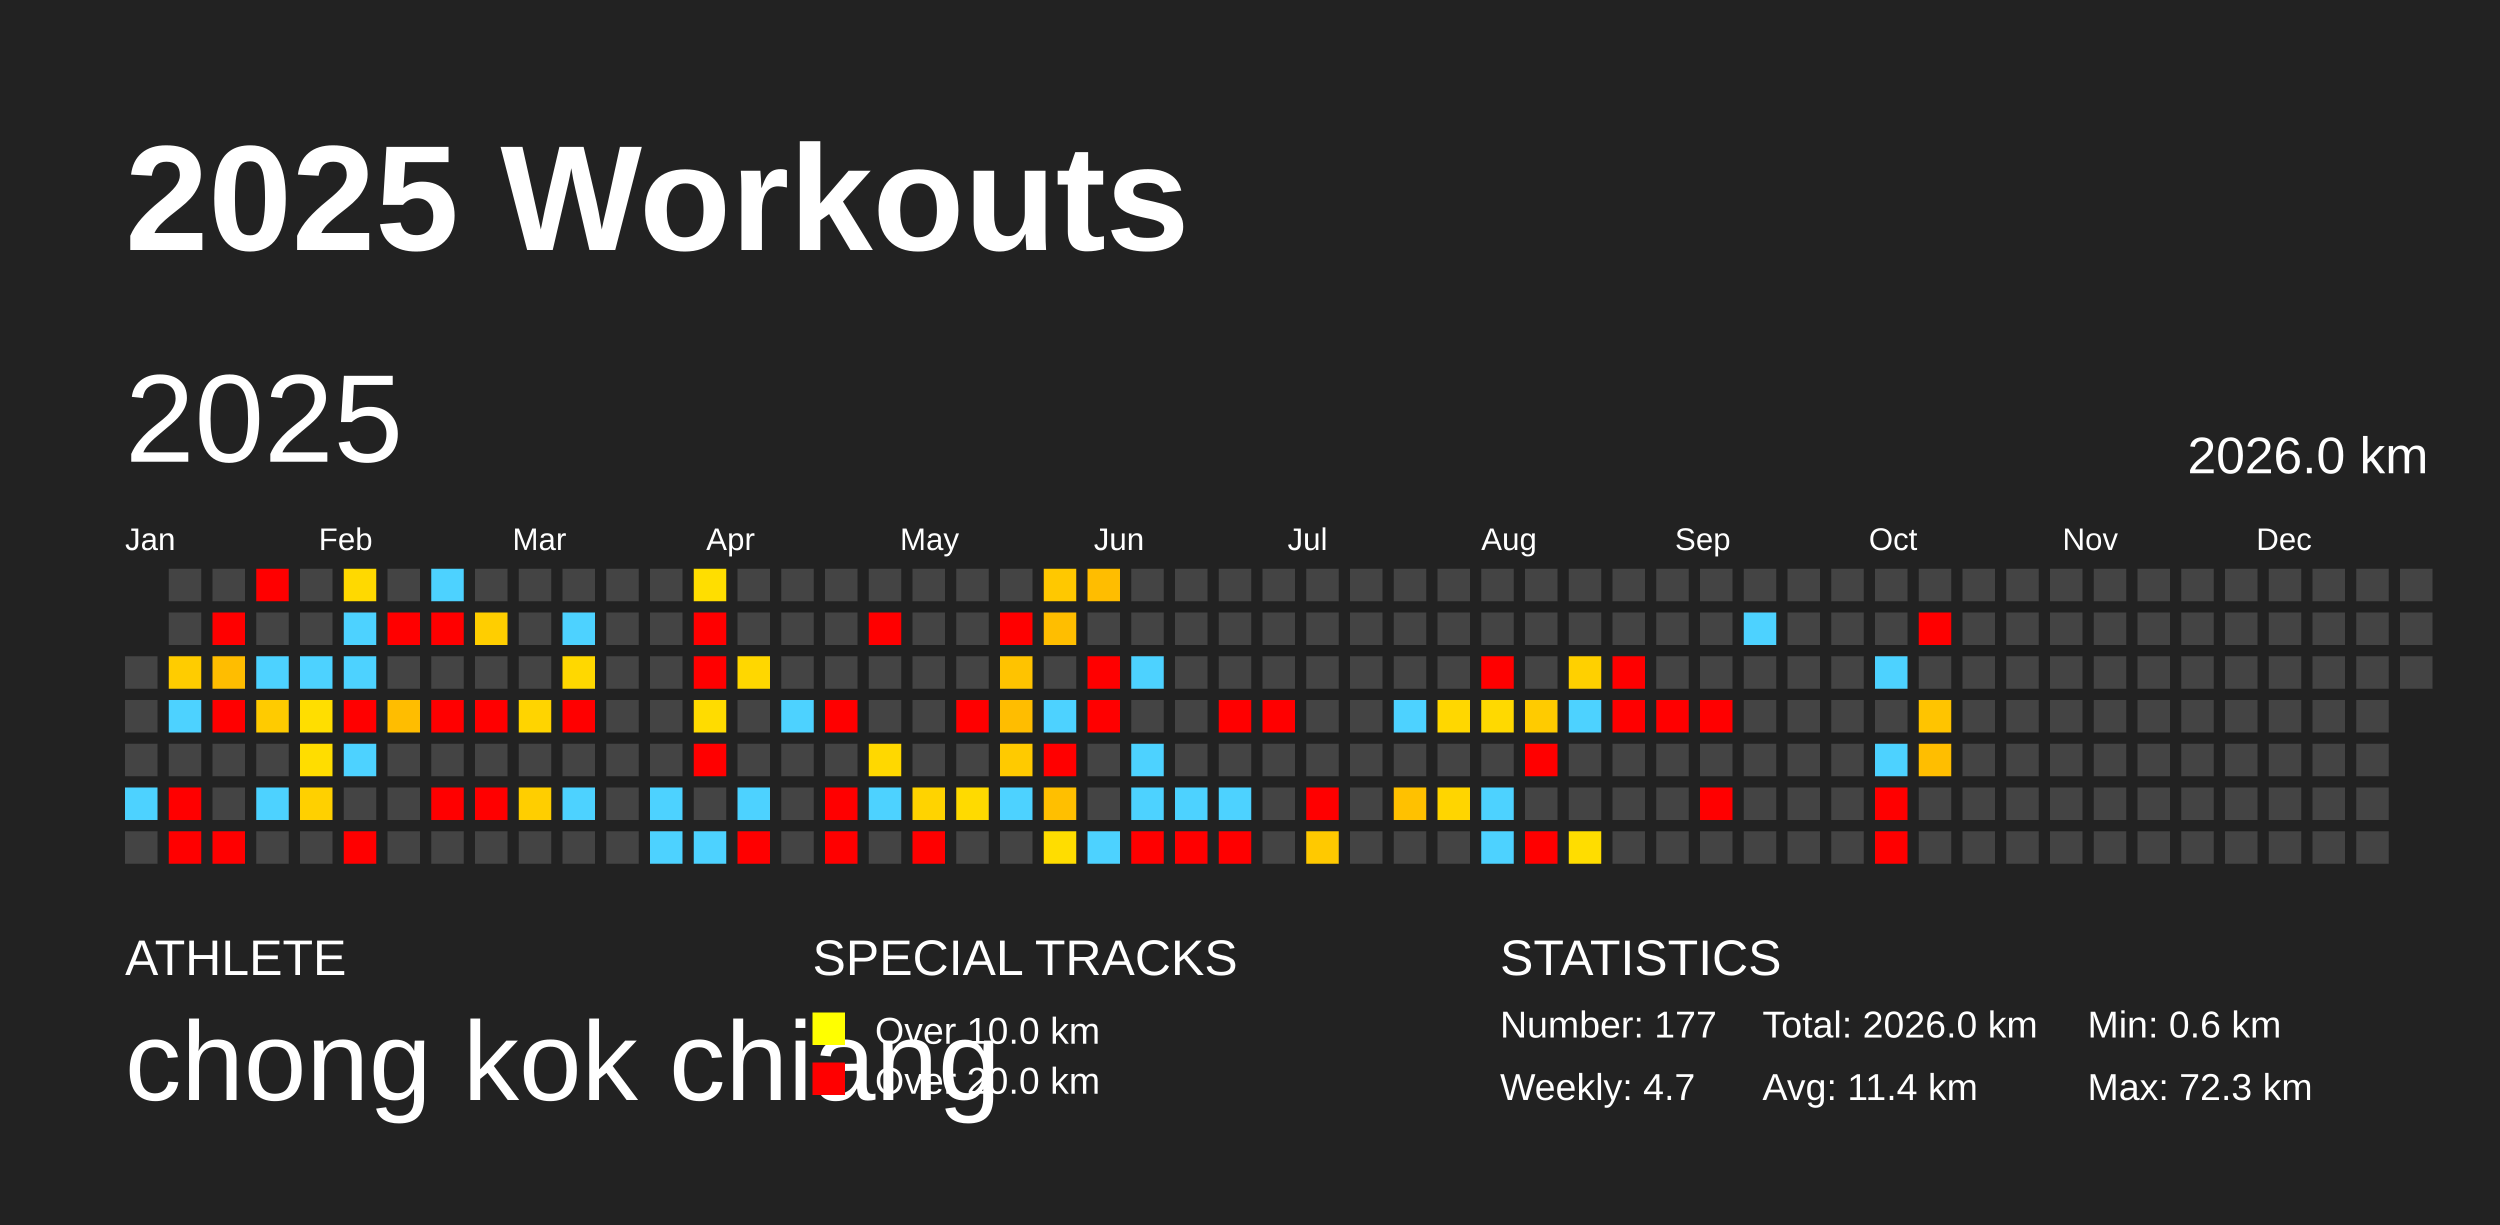
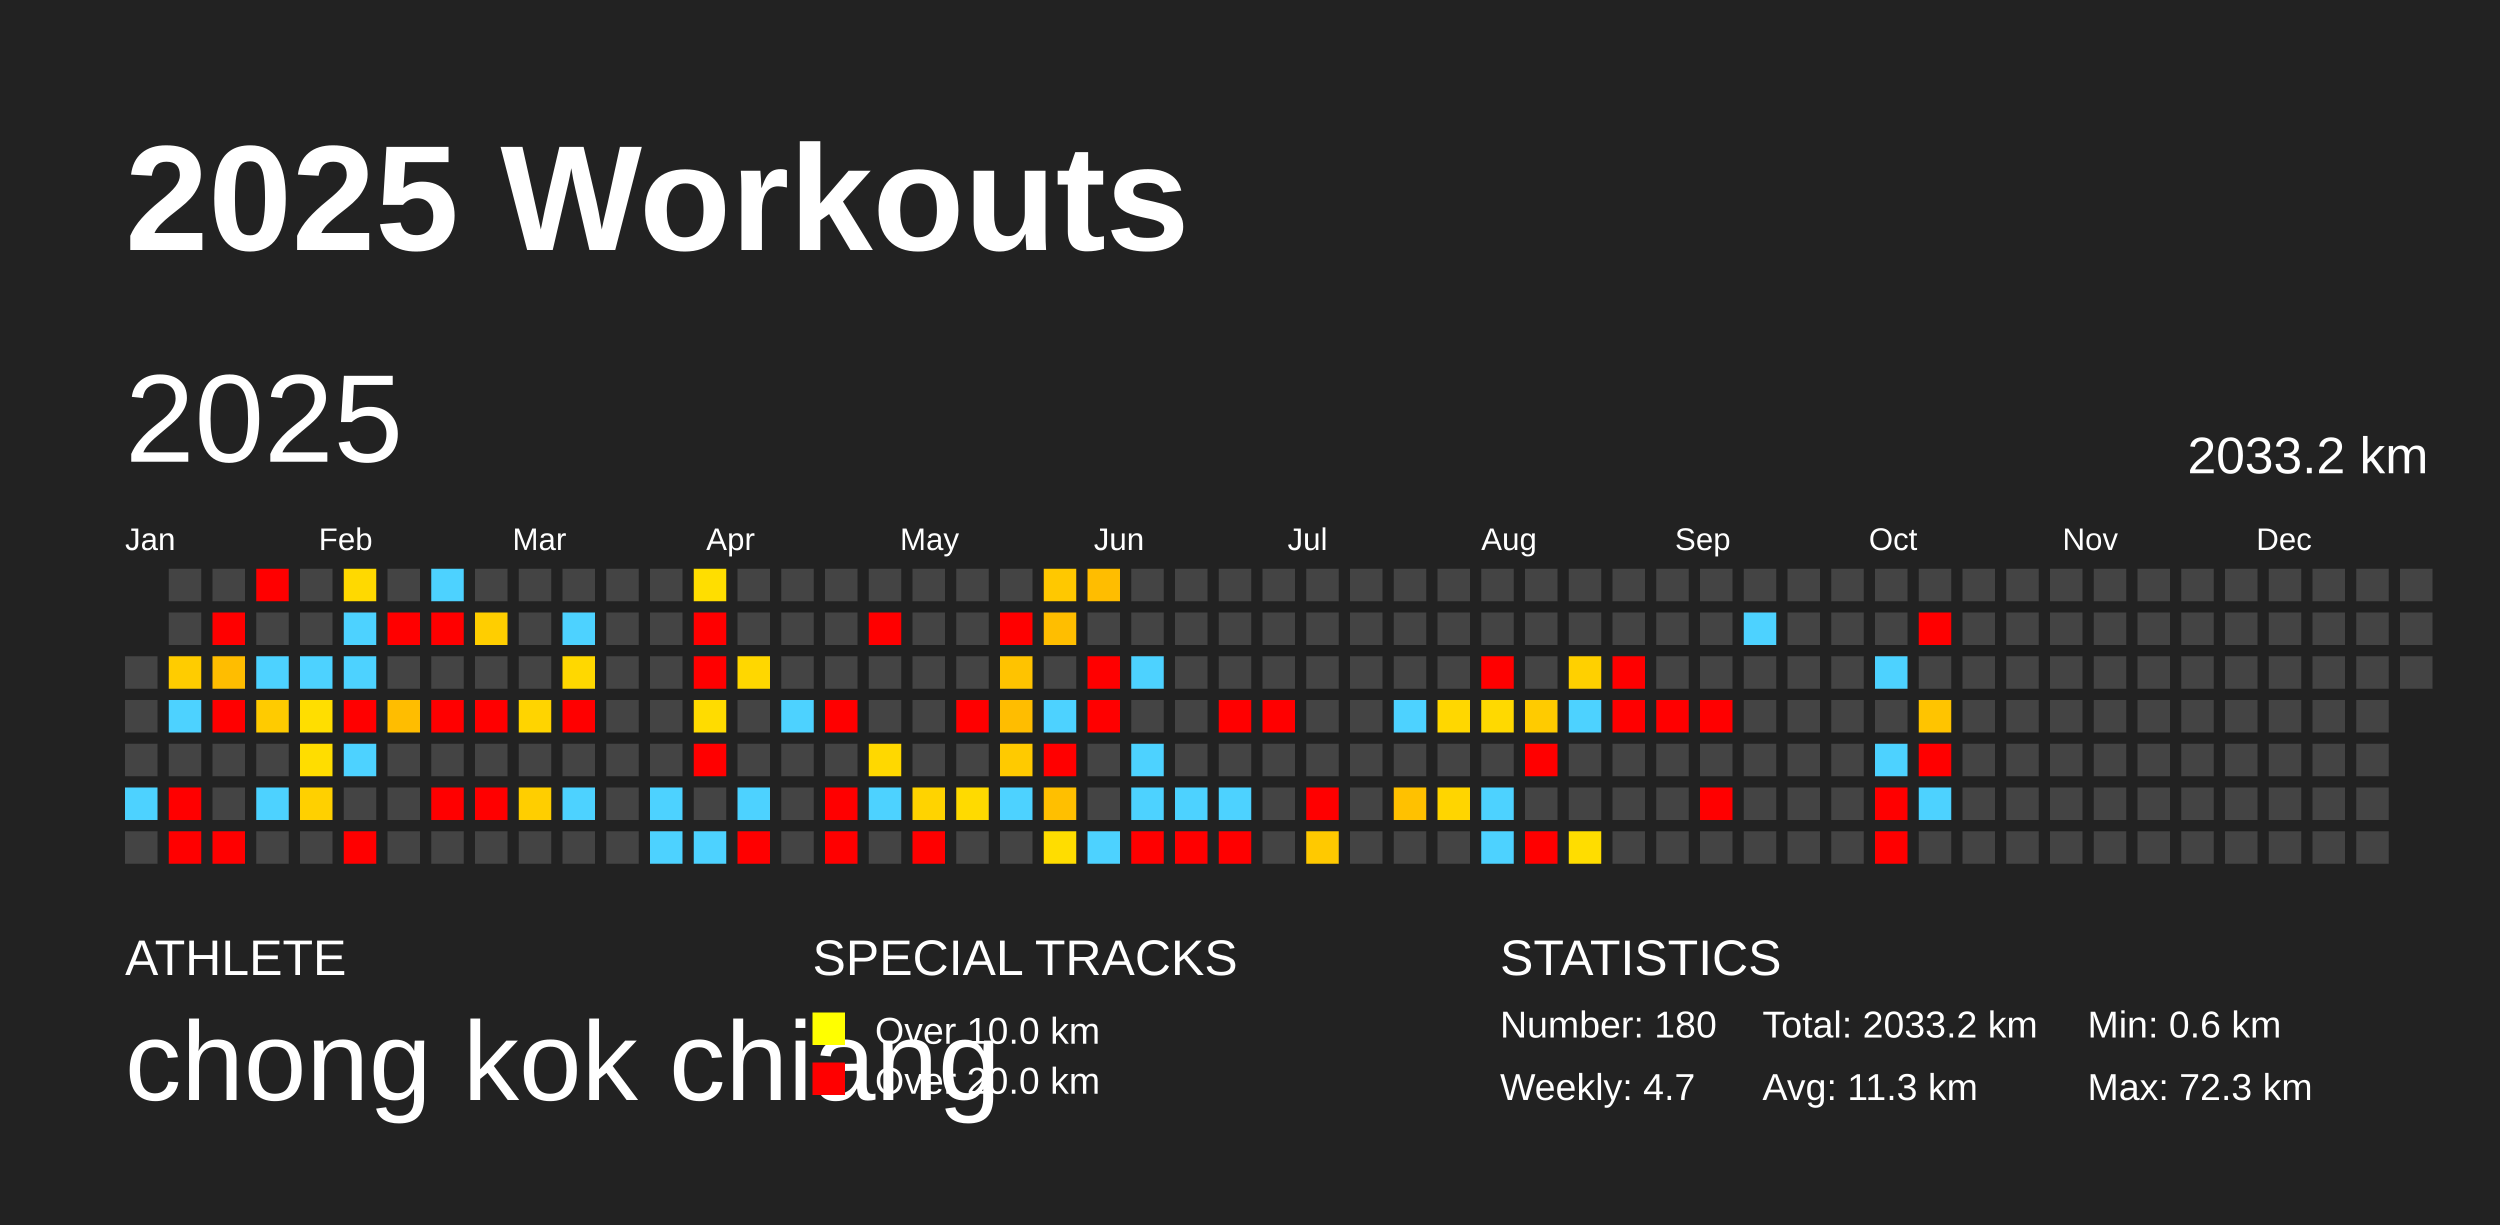
<svg xmlns="http://www.w3.org/2000/svg" baseProfile="full" height="98mm" version="1.1" viewBox="0,0,200,98" width="200mm">
  <defs />
  <rect fill="#222222" height="98" width="200" x="0" y="0" />
  <text fill="#FFFFFF" style="font-size:12px; font-family:Arial; font-weight:bold;" x="10" y="20">2025 Workouts</text>
  <text fill="#FFFFFF" style="font-size:4px; font-family:Arial" x="10" y="78">ATHLETE</text>
  <text fill="#FFFFFF" style="font-size:9px; font-family:Arial" x="10" y="88">chong kok chiang</text>
  <text fill="#FFFFFF" style="font-size:4px; font-family:Arial" x="65" y="78">SPECIAL TRACKS</text>
  <rect fill="yellow" height="2.6" width="2.6" x="65" y="81" />
  <text fill="#FFFFFF" style="font-size:3px; font-family:Arial" x="70" y="83.5">Over 10.0 km</text>
  <rect fill="red" height="2.6" width="2.6" x="65" y="85" />
  <text fill="#FFFFFF" style="font-size:3px; font-family:Arial" x="70" y="87.5">Over 20.0 km</text>
  <text fill="#FFFFFF" style="font-size:4px; font-family:Arial" x="120" y="78">STATISTICS</text>
-   <text fill="#FFFFFF" style="font-size:3px; font-family:Arial" x="120" y="83">Number: 177</text>
+   <text fill="#FFFFFF" style="font-size:3px; font-family:Arial" x="120" y="83">Number: 180</text>
  <text fill="#FFFFFF" style="font-size:3px; font-family:Arial" x="120" y="88">Weekly: 4.7</text>
-   <text fill="#FFFFFF" style="font-size:3px; font-family:Arial" x="141" y="83">Total: 2026.0 km</text>
-   <text fill="#FFFFFF" style="font-size:3px; font-family:Arial" x="141" y="88">Avg: 11.4 km</text>
+   <text fill="#FFFFFF" style="font-size:3px; font-family:Arial" x="141" y="83">Total: 2033.2 km</text>
+   <text fill="#FFFFFF" style="font-size:3px; font-family:Arial" x="141" y="88">Avg: 11.3 km</text>
  <text fill="#FFFFFF" style="font-size:3px; font-family:Arial" x="167" y="83">Min: 0.6 km</text>
  <text fill="#FFFFFF" style="font-size:3px; font-family:Arial" x="167" y="88">Max: 72.3 km</text>
  <text dominant-baseline="hanging" fill="#FFFFFF" style="font-size:10.0px; font-family:Arial;" x="10" y="30">2025</text>
-   <text dominant-baseline="hanging" fill="#FFFFFF" style="font-size:4.125px; font-family:Arial;" x="175" y="35">2026.0 km</text>
+   <text dominant-baseline="hanging" fill="#FFFFFF" style="font-size:4.125px; font-family:Arial;" x="175" y="35">2033.2 km</text>
  <text fill="#FFFFFF" style="font-size:2.5px; font-family:Arial" x="10.0" y="44">Jan</text>
  <text fill="#FFFFFF" style="font-size:2.5px; font-family:Arial" x="25.5" y="44">Feb</text>
  <text fill="#FFFFFF" style="font-size:2.5px; font-family:Arial" x="41.0" y="44">Mar</text>
  <text fill="#FFFFFF" style="font-size:2.5px; font-family:Arial" x="56.5" y="44">Apr</text>
  <text fill="#FFFFFF" style="font-size:2.5px; font-family:Arial" x="72.0" y="44">May</text>
  <text fill="#FFFFFF" style="font-size:2.5px; font-family:Arial" x="87.5" y="44">Jun</text>
  <text fill="#FFFFFF" style="font-size:2.5px; font-family:Arial" x="103.0" y="44">Jul</text>
  <text fill="#FFFFFF" style="font-size:2.5px; font-family:Arial" x="118.5" y="44">Aug</text>
  <text fill="#FFFFFF" style="font-size:2.5px; font-family:Arial" x="134.0" y="44">Sep</text>
  <text fill="#FFFFFF" style="font-size:2.5px; font-family:Arial" x="149.5" y="44">Oct</text>
  <text fill="#FFFFFF" style="font-size:2.5px; font-family:Arial" x="165.0" y="44">Nov</text>
  <text fill="#FFFFFF" style="font-size:2.5px; font-family:Arial" x="180.5" y="44">Dec</text>
  <rect fill="#444444" height="2.6" width="2.6" x="10.0" y="52.5" />
  <rect fill="#444444" height="2.6" width="2.6" x="10.0" y="56.0" />
  <rect fill="#444444" height="2.6" width="2.6" x="10.0" y="59.5" />
  <rect fill="#4dd2ff" height="2.6" width="2.6" x="10.0" y="63.0" />
  <rect fill="#444444" height="2.6" width="2.6" x="10.0" y="66.5" />
  <rect fill="#444444" height="2.6" width="2.6" x="13.5" y="45.5" />
  <rect fill="#444444" height="2.6" width="2.6" x="13.5" y="49.0" />
  <rect fill="#ffcc00" height="2.6" width="2.6" x="13.5" y="52.5" />
  <rect fill="#4dd2ff" height="2.6" width="2.6" x="13.5" y="56.0" />
  <rect fill="#444444" height="2.6" width="2.6" x="13.5" y="59.5" />
  <rect fill="red" height="2.6" width="2.6" x="13.5" y="63.0" />
  <rect fill="red" height="2.6" width="2.6" x="13.5" y="66.5" />
  <rect fill="#444444" height="2.6" width="2.6" x="17.0" y="45.5" />
  <rect fill="red" height="2.6" width="2.6" x="17.0" y="49.0" />
  <rect fill="#ffbd00" height="2.6" width="2.6" x="17.0" y="52.5" />
  <rect fill="red" height="2.6" width="2.6" x="17.0" y="56.0" />
  <rect fill="#444444" height="2.6" width="2.6" x="17.0" y="59.5" />
  <rect fill="#444444" height="2.6" width="2.6" x="17.0" y="63.0" />
  <rect fill="red" height="2.6" width="2.6" x="17.0" y="66.5" />
  <rect fill="red" height="2.6" width="2.6" x="20.5" y="45.5" />
  <rect fill="#444444" height="2.6" width="2.6" x="20.5" y="49.0" />
  <rect fill="#4dd2ff" height="2.6" width="2.6" x="20.5" y="52.5" />
  <rect fill="#ffcb00" height="2.6" width="2.6" x="20.5" y="56.0" />
  <rect fill="#444444" height="2.6" width="2.6" x="20.5" y="59.5" />
  <rect fill="#4dd2ff" height="2.6" width="2.6" x="20.5" y="63.0" />
  <rect fill="#444444" height="2.6" width="2.6" x="20.5" y="66.5" />
  <rect fill="#444444" height="2.6" width="2.6" x="24.0" y="45.5" />
  <rect fill="#444444" height="2.6" width="2.6" x="24.0" y="49.0" />
  <rect fill="#4dd2ff" height="2.6" width="2.6" x="24.0" y="52.5" />
  <rect fill="#ffde00" height="2.6" width="2.6" x="24.0" y="56.0" />
  <rect fill="#ffdd00" height="2.6" width="2.6" x="24.0" y="59.5" />
  <rect fill="#ffd000" height="2.6" width="2.6" x="24.0" y="63.0" />
  <rect fill="#444444" height="2.6" width="2.6" x="24.0" y="66.5" />
  <rect fill="#ffd900" height="2.6" width="2.6" x="27.5" y="45.5" />
  <rect fill="#4dd2ff" height="2.6" width="2.6" x="27.5" y="49.0" />
  <rect fill="#4dd2ff" height="2.6" width="2.6" x="27.5" y="52.5" />
  <rect fill="red" height="2.6" width="2.6" x="27.5" y="56.0" />
  <rect fill="#4dd2ff" height="2.6" width="2.6" x="27.5" y="59.5" />
  <rect fill="#444444" height="2.6" width="2.6" x="27.5" y="63.0" />
  <rect fill="red" height="2.6" width="2.6" x="27.5" y="66.5" />
  <rect fill="#444444" height="2.6" width="2.6" x="31.0" y="45.5" />
  <rect fill="red" height="2.6" width="2.6" x="31.0" y="49.0" />
  <rect fill="#444444" height="2.6" width="2.6" x="31.0" y="52.5" />
  <rect fill="#ffbd00" height="2.6" width="2.6" x="31.0" y="56.0" />
  <rect fill="#444444" height="2.6" width="2.6" x="31.0" y="59.5" />
  <rect fill="#444444" height="2.6" width="2.6" x="31.0" y="63.0" />
  <rect fill="#444444" height="2.6" width="2.6" x="31.0" y="66.5" />
  <rect fill="#4dd2ff" height="2.6" width="2.6" x="34.5" y="45.5" />
  <rect fill="red" height="2.6" width="2.6" x="34.5" y="49.0" />
  <rect fill="#444444" height="2.6" width="2.6" x="34.5" y="52.5" />
  <rect fill="red" height="2.6" width="2.6" x="34.5" y="56.0" />
  <rect fill="#444444" height="2.6" width="2.6" x="34.5" y="59.5" />
  <rect fill="red" height="2.6" width="2.6" x="34.5" y="63.0" />
  <rect fill="#444444" height="2.6" width="2.6" x="34.5" y="66.5" />
  <rect fill="#444444" height="2.6" width="2.6" x="38.0" y="45.5" />
  <rect fill="#ffce00" height="2.6" width="2.6" x="38.0" y="49.0" />
  <rect fill="#444444" height="2.6" width="2.6" x="38.0" y="52.5" />
  <rect fill="red" height="2.6" width="2.6" x="38.0" y="56.0" />
  <rect fill="#444444" height="2.6" width="2.6" x="38.0" y="59.5" />
  <rect fill="red" height="2.6" width="2.6" x="38.0" y="63.0" />
  <rect fill="#444444" height="2.6" width="2.6" x="38.0" y="66.5" />
  <rect fill="#444444" height="2.6" width="2.6" x="41.5" y="45.5" />
  <rect fill="#444444" height="2.6" width="2.6" x="41.5" y="49.0" />
  <rect fill="#444444" height="2.6" width="2.6" x="41.5" y="52.5" />
  <rect fill="#ffd400" height="2.6" width="2.6" x="41.5" y="56.0" />
  <rect fill="#444444" height="2.6" width="2.6" x="41.5" y="59.5" />
  <rect fill="#ffce00" height="2.6" width="2.6" x="41.5" y="63.0" />
  <rect fill="#444444" height="2.6" width="2.6" x="41.5" y="66.5" />
  <rect fill="#444444" height="2.6" width="2.6" x="45.0" y="45.5" />
  <rect fill="#4dd2ff" height="2.6" width="2.6" x="45.0" y="49.0" />
  <rect fill="#ffd800" height="2.6" width="2.6" x="45.0" y="52.5" />
  <rect fill="red" height="2.6" width="2.6" x="45.0" y="56.0" />
  <rect fill="#444444" height="2.6" width="2.6" x="45.0" y="59.5" />
  <rect fill="#4dd2ff" height="2.6" width="2.6" x="45.0" y="63.0" />
  <rect fill="#444444" height="2.6" width="2.6" x="45.0" y="66.5" />
  <rect fill="#444444" height="2.6" width="2.6" x="48.5" y="45.5" />
  <rect fill="#444444" height="2.6" width="2.6" x="48.5" y="49.0" />
  <rect fill="#444444" height="2.6" width="2.6" x="48.5" y="52.5" />
  <rect fill="#444444" height="2.6" width="2.6" x="48.5" y="56.0" />
  <rect fill="#444444" height="2.6" width="2.6" x="48.5" y="59.5" />
  <rect fill="#444444" height="2.6" width="2.6" x="48.5" y="63.0" />
  <rect fill="#444444" height="2.6" width="2.6" x="48.5" y="66.5" />
  <rect fill="#444444" height="2.6" width="2.6" x="52.0" y="45.5" />
  <rect fill="#444444" height="2.6" width="2.6" x="52.0" y="49.0" />
  <rect fill="#444444" height="2.6" width="2.6" x="52.0" y="52.5" />
  <rect fill="#444444" height="2.6" width="2.6" x="52.0" y="56.0" />
  <rect fill="#444444" height="2.6" width="2.6" x="52.0" y="59.5" />
  <rect fill="#4dd2ff" height="2.6" width="2.6" x="52.0" y="63.0" />
  <rect fill="#4dd2ff" height="2.6" width="2.6" x="52.0" y="66.5" />
  <rect fill="#ffde00" height="2.6" width="2.6" x="55.5" y="45.5" />
  <rect fill="red" height="2.6" width="2.6" x="55.5" y="49.0" />
  <rect fill="red" height="2.6" width="2.6" x="55.5" y="52.5" />
  <rect fill="#ffdc00" height="2.6" width="2.6" x="55.5" y="56.0" />
  <rect fill="red" height="2.6" width="2.6" x="55.5" y="59.5" />
  <rect fill="#444444" height="2.6" width="2.6" x="55.5" y="63.0" />
  <rect fill="#4dd2ff" height="2.6" width="2.6" x="55.5" y="66.5" />
  <rect fill="#444444" height="2.6" width="2.6" x="59.0" y="45.5" />
  <rect fill="#444444" height="2.6" width="2.6" x="59.0" y="49.0" />
  <rect fill="#ffd700" height="2.6" width="2.6" x="59.0" y="52.5" />
  <rect fill="#444444" height="2.6" width="2.6" x="59.0" y="56.0" />
  <rect fill="#444444" height="2.6" width="2.6" x="59.0" y="59.5" />
  <rect fill="#4dd2ff" height="2.6" width="2.6" x="59.0" y="63.0" />
  <rect fill="red" height="2.6" width="2.6" x="59.0" y="66.5" />
  <rect fill="#444444" height="2.6" width="2.6" x="62.5" y="45.5" />
  <rect fill="#444444" height="2.6" width="2.6" x="62.5" y="49.0" />
  <rect fill="#444444" height="2.6" width="2.6" x="62.5" y="52.5" />
  <rect fill="#4dd2ff" height="2.6" width="2.6" x="62.5" y="56.0" />
  <rect fill="#444444" height="2.6" width="2.6" x="62.5" y="59.5" />
  <rect fill="#444444" height="2.6" width="2.6" x="62.5" y="63.0" />
  <rect fill="#444444" height="2.6" width="2.6" x="62.5" y="66.5" />
  <rect fill="#444444" height="2.6" width="2.6" x="66.0" y="45.5" />
  <rect fill="#444444" height="2.6" width="2.6" x="66.0" y="49.0" />
  <rect fill="#444444" height="2.6" width="2.6" x="66.0" y="52.5" />
  <rect fill="red" height="2.6" width="2.6" x="66.0" y="56.0" />
  <rect fill="#444444" height="2.6" width="2.6" x="66.0" y="59.5" />
  <rect fill="red" height="2.6" width="2.6" x="66.0" y="63.0" />
  <rect fill="red" height="2.6" width="2.6" x="66.0" y="66.5" />
  <rect fill="#444444" height="2.6" width="2.6" x="69.5" y="45.5" />
  <rect fill="red" height="2.6" width="2.6" x="69.5" y="49.0" />
  <rect fill="#444444" height="2.6" width="2.6" x="69.5" y="52.5" />
  <rect fill="#444444" height="2.6" width="2.6" x="69.5" y="56.0" />
  <rect fill="#ffd800" height="2.6" width="2.6" x="69.5" y="59.5" />
  <rect fill="#4dd2ff" height="2.6" width="2.6" x="69.5" y="63.0" />
  <rect fill="#444444" height="2.6" width="2.6" x="69.5" y="66.5" />
  <rect fill="#444444" height="2.6" width="2.6" x="73.0" y="45.5" />
  <rect fill="#444444" height="2.6" width="2.6" x="73.0" y="49.0" />
  <rect fill="#444444" height="2.6" width="2.6" x="73.0" y="52.5" />
  <rect fill="#444444" height="2.6" width="2.6" x="73.0" y="56.0" />
  <rect fill="#444444" height="2.6" width="2.6" x="73.0" y="59.5" />
  <rect fill="#ffd300" height="2.6" width="2.6" x="73.0" y="63.0" />
  <rect fill="red" height="2.6" width="2.6" x="73.0" y="66.5" />
  <rect fill="#444444" height="2.6" width="2.6" x="76.5" y="45.5" />
  <rect fill="#444444" height="2.6" width="2.6" x="76.5" y="49.0" />
  <rect fill="#444444" height="2.6" width="2.6" x="76.5" y="52.5" />
  <rect fill="red" height="2.6" width="2.6" x="76.5" y="56.0" />
  <rect fill="#444444" height="2.6" width="2.6" x="76.5" y="59.5" />
  <rect fill="#ffda00" height="2.6" width="2.6" x="76.5" y="63.0" />
  <rect fill="#444444" height="2.6" width="2.6" x="76.5" y="66.5" />
  <rect fill="#444444" height="2.6" width="2.6" x="80.0" y="45.5" />
  <rect fill="red" height="2.6" width="2.6" x="80.0" y="49.0" />
  <rect fill="#ffc300" height="2.6" width="2.6" x="80.0" y="52.5" />
  <rect fill="#ffbd00" height="2.6" width="2.6" x="80.0" y="56.0" />
  <rect fill="#ffca00" height="2.6" width="2.6" x="80.0" y="59.5" />
  <rect fill="#4dd2ff" height="2.6" width="2.6" x="80.0" y="63.0" />
  <rect fill="#444444" height="2.6" width="2.6" x="80.0" y="66.5" />
  <rect fill="#ffc800" height="2.6" width="2.6" x="83.5" y="45.5" />
  <rect fill="#ffbe00" height="2.6" width="2.6" x="83.5" y="49.0" />
  <rect fill="#444444" height="2.6" width="2.6" x="83.5" y="52.5" />
  <rect fill="#4dd2ff" height="2.6" width="2.6" x="83.5" y="56.0" />
  <rect fill="red" height="2.6" width="2.6" x="83.5" y="59.5" />
  <rect fill="#ffbf00" height="2.6" width="2.6" x="83.5" y="63.0" />
  <rect fill="#ffdd00" height="2.6" width="2.6" x="83.5" y="66.5" />
  <rect fill="#ffbd00" height="2.6" width="2.6" x="87.0" y="45.5" />
  <rect fill="#444444" height="2.6" width="2.6" x="87.0" y="49.0" />
  <rect fill="red" height="2.6" width="2.6" x="87.0" y="52.5" />
  <rect fill="red" height="2.6" width="2.6" x="87.0" y="56.0" />
  <rect fill="#444444" height="2.6" width="2.6" x="87.0" y="59.5" />
  <rect fill="#444444" height="2.6" width="2.6" x="87.0" y="63.0" />
  <rect fill="#4dd2ff" height="2.6" width="2.6" x="87.0" y="66.5" />
  <rect fill="#444444" height="2.6" width="2.6" x="90.5" y="45.5" />
  <rect fill="#444444" height="2.6" width="2.6" x="90.5" y="49.0" />
  <rect fill="#4dd2ff" height="2.6" width="2.6" x="90.5" y="52.5" />
  <rect fill="#444444" height="2.6" width="2.6" x="90.5" y="56.0" />
  <rect fill="#4dd2ff" height="2.6" width="2.6" x="90.5" y="59.5" />
  <rect fill="#4dd2ff" height="2.6" width="2.6" x="90.5" y="63.0" />
  <rect fill="red" height="2.6" width="2.6" x="90.5" y="66.5" />
  <rect fill="#444444" height="2.6" width="2.6" x="94.0" y="45.5" />
  <rect fill="#444444" height="2.6" width="2.6" x="94.0" y="49.0" />
  <rect fill="#444444" height="2.6" width="2.6" x="94.0" y="52.5" />
  <rect fill="#444444" height="2.6" width="2.6" x="94.0" y="56.0" />
  <rect fill="#444444" height="2.6" width="2.6" x="94.0" y="59.5" />
  <rect fill="#4dd2ff" height="2.6" width="2.6" x="94.0" y="63.0" />
  <rect fill="red" height="2.6" width="2.6" x="94.0" y="66.5" />
  <rect fill="#444444" height="2.6" width="2.6" x="97.5" y="45.5" />
  <rect fill="#444444" height="2.6" width="2.6" x="97.5" y="49.0" />
  <rect fill="#444444" height="2.6" width="2.6" x="97.5" y="52.5" />
  <rect fill="red" height="2.6" width="2.6" x="97.5" y="56.0" />
  <rect fill="#444444" height="2.6" width="2.6" x="97.5" y="59.5" />
  <rect fill="#4dd2ff" height="2.6" width="2.6" x="97.5" y="63.0" />
  <rect fill="red" height="2.6" width="2.6" x="97.5" y="66.5" />
  <rect fill="#444444" height="2.6" width="2.6" x="101.0" y="45.5" />
  <rect fill="#444444" height="2.6" width="2.6" x="101.0" y="49.0" />
  <rect fill="#444444" height="2.6" width="2.6" x="101.0" y="52.5" />
  <rect fill="red" height="2.6" width="2.6" x="101.0" y="56.0" />
  <rect fill="#444444" height="2.6" width="2.6" x="101.0" y="59.5" />
  <rect fill="#444444" height="2.6" width="2.6" x="101.0" y="63.0" />
  <rect fill="#444444" height="2.6" width="2.6" x="101.0" y="66.5" />
  <rect fill="#444444" height="2.6" width="2.6" x="104.5" y="45.5" />
  <rect fill="#444444" height="2.6" width="2.6" x="104.5" y="49.0" />
  <rect fill="#444444" height="2.6" width="2.6" x="104.5" y="52.5" />
  <rect fill="#444444" height="2.6" width="2.6" x="104.5" y="56.0" />
  <rect fill="#444444" height="2.6" width="2.6" x="104.5" y="59.5" />
  <rect fill="red" height="2.6" width="2.6" x="104.5" y="63.0" />
  <rect fill="#ffc900" height="2.6" width="2.6" x="104.5" y="66.5" />
  <rect fill="#444444" height="2.6" width="2.6" x="108.0" y="45.5" />
  <rect fill="#444444" height="2.6" width="2.6" x="108.0" y="49.0" />
  <rect fill="#444444" height="2.6" width="2.6" x="108.0" y="52.5" />
  <rect fill="#444444" height="2.6" width="2.6" x="108.0" y="56.0" />
  <rect fill="#444444" height="2.6" width="2.6" x="108.0" y="59.5" />
  <rect fill="#444444" height="2.6" width="2.6" x="108.0" y="63.0" />
  <rect fill="#444444" height="2.6" width="2.6" x="108.0" y="66.5" />
  <rect fill="#444444" height="2.6" width="2.6" x="111.5" y="45.5" />
  <rect fill="#444444" height="2.6" width="2.6" x="111.5" y="49.0" />
  <rect fill="#444444" height="2.6" width="2.6" x="111.5" y="52.5" />
  <rect fill="#4dd2ff" height="2.6" width="2.6" x="111.5" y="56.0" />
  <rect fill="#444444" height="2.6" width="2.6" x="111.5" y="59.5" />
  <rect fill="#ffc100" height="2.6" width="2.6" x="111.5" y="63.0" />
  <rect fill="#444444" height="2.6" width="2.6" x="111.5" y="66.5" />
  <rect fill="#444444" height="2.6" width="2.6" x="115.0" y="45.5" />
  <rect fill="#444444" height="2.6" width="2.6" x="115.0" y="49.0" />
  <rect fill="#444444" height="2.6" width="2.6" x="115.0" y="52.5" />
  <rect fill="#ffd700" height="2.6" width="2.6" x="115.0" y="56.0" />
  <rect fill="#444444" height="2.6" width="2.6" x="115.0" y="59.5" />
  <rect fill="#ffd500" height="2.6" width="2.6" x="115.0" y="63.0" />
  <rect fill="#444444" height="2.6" width="2.6" x="115.0" y="66.5" />
  <rect fill="#444444" height="2.6" width="2.6" x="118.5" y="45.5" />
  <rect fill="#444444" height="2.6" width="2.6" x="118.5" y="49.0" />
  <rect fill="red" height="2.6" width="2.6" x="118.5" y="52.5" />
  <rect fill="#ffd900" height="2.6" width="2.6" x="118.5" y="56.0" />
  <rect fill="#444444" height="2.6" width="2.6" x="118.5" y="59.5" />
  <rect fill="#4dd2ff" height="2.6" width="2.6" x="118.5" y="63.0" />
  <rect fill="#4dd2ff" height="2.6" width="2.6" x="118.5" y="66.5" />
  <rect fill="#444444" height="2.6" width="2.6" x="122.0" y="45.5" />
  <rect fill="#444444" height="2.6" width="2.6" x="122.0" y="49.0" />
  <rect fill="#444444" height="2.6" width="2.6" x="122.0" y="52.5" />
  <rect fill="#ffcb00" height="2.6" width="2.6" x="122.0" y="56.0" />
  <rect fill="red" height="2.6" width="2.6" x="122.0" y="59.5" />
  <rect fill="#444444" height="2.6" width="2.6" x="122.0" y="63.0" />
  <rect fill="red" height="2.6" width="2.6" x="122.0" y="66.5" />
  <rect fill="#444444" height="2.6" width="2.6" x="125.5" y="45.5" />
  <rect fill="#444444" height="2.6" width="2.6" x="125.5" y="49.0" />
  <rect fill="#ffd000" height="2.6" width="2.6" x="125.5" y="52.5" />
  <rect fill="#4dd2ff" height="2.6" width="2.6" x="125.5" y="56.0" />
  <rect fill="#444444" height="2.6" width="2.6" x="125.5" y="59.5" />
  <rect fill="#444444" height="2.6" width="2.6" x="125.5" y="63.0" />
  <rect fill="#ffdd00" height="2.6" width="2.6" x="125.5" y="66.5" />
  <rect fill="#444444" height="2.6" width="2.6" x="129.0" y="45.5" />
  <rect fill="#444444" height="2.6" width="2.6" x="129.0" y="49.0" />
  <rect fill="red" height="2.6" width="2.6" x="129.0" y="52.5" />
  <rect fill="red" height="2.6" width="2.6" x="129.0" y="56.0" />
  <rect fill="#444444" height="2.6" width="2.6" x="129.0" y="59.5" />
  <rect fill="#444444" height="2.6" width="2.6" x="129.0" y="63.0" />
  <rect fill="#444444" height="2.6" width="2.6" x="129.0" y="66.5" />
  <rect fill="#444444" height="2.6" width="2.6" x="132.5" y="45.5" />
  <rect fill="#444444" height="2.6" width="2.6" x="132.5" y="49.0" />
  <rect fill="#444444" height="2.6" width="2.6" x="132.5" y="52.5" />
  <rect fill="red" height="2.6" width="2.6" x="132.5" y="56.0" />
  <rect fill="#444444" height="2.6" width="2.6" x="132.5" y="59.5" />
  <rect fill="#444444" height="2.6" width="2.6" x="132.5" y="63.0" />
  <rect fill="#444444" height="2.6" width="2.6" x="132.5" y="66.5" />
  <rect fill="#444444" height="2.6" width="2.6" x="136.0" y="45.5" />
  <rect fill="#444444" height="2.6" width="2.6" x="136.0" y="49.0" />
  <rect fill="#444444" height="2.6" width="2.6" x="136.0" y="52.5" />
  <rect fill="red" height="2.6" width="2.6" x="136.0" y="56.0" />
  <rect fill="#444444" height="2.6" width="2.6" x="136.0" y="59.5" />
  <rect fill="red" height="2.6" width="2.6" x="136.0" y="63.0" />
  <rect fill="#444444" height="2.6" width="2.6" x="136.0" y="66.5" />
  <rect fill="#444444" height="2.6" width="2.6" x="139.5" y="45.5" />
  <rect fill="#4dd2ff" height="2.6" width="2.6" x="139.5" y="49.0" />
  <rect fill="#444444" height="2.6" width="2.6" x="139.5" y="52.5" />
  <rect fill="#444444" height="2.6" width="2.6" x="139.5" y="56.0" />
  <rect fill="#444444" height="2.6" width="2.6" x="139.5" y="59.5" />
  <rect fill="#444444" height="2.6" width="2.6" x="139.5" y="63.0" />
  <rect fill="#444444" height="2.6" width="2.6" x="139.5" y="66.5" />
  <rect fill="#444444" height="2.6" width="2.6" x="143.0" y="45.5" />
  <rect fill="#444444" height="2.6" width="2.6" x="143.0" y="49.0" />
  <rect fill="#444444" height="2.6" width="2.6" x="143.0" y="52.5" />
  <rect fill="#444444" height="2.6" width="2.6" x="143.0" y="56.0" />
  <rect fill="#444444" height="2.6" width="2.6" x="143.0" y="59.5" />
  <rect fill="#444444" height="2.6" width="2.6" x="143.0" y="63.0" />
  <rect fill="#444444" height="2.6" width="2.6" x="143.0" y="66.5" />
  <rect fill="#444444" height="2.6" width="2.6" x="146.5" y="45.5" />
  <rect fill="#444444" height="2.6" width="2.6" x="146.5" y="49.0" />
  <rect fill="#444444" height="2.6" width="2.6" x="146.5" y="52.5" />
  <rect fill="#444444" height="2.6" width="2.6" x="146.5" y="56.0" />
  <rect fill="#444444" height="2.6" width="2.6" x="146.5" y="59.5" />
  <rect fill="#444444" height="2.6" width="2.6" x="146.5" y="63.0" />
  <rect fill="#444444" height="2.6" width="2.6" x="146.5" y="66.5" />
  <rect fill="#444444" height="2.6" width="2.6" x="150.0" y="45.5" />
  <rect fill="#444444" height="2.6" width="2.6" x="150.0" y="49.0" />
  <rect fill="#4dd2ff" height="2.6" width="2.6" x="150.0" y="52.5" />
  <rect fill="#444444" height="2.6" width="2.6" x="150.0" y="56.0" />
  <rect fill="#4dd2ff" height="2.6" width="2.6" x="150.0" y="59.5" />
  <rect fill="red" height="2.6" width="2.6" x="150.0" y="63.0" />
  <rect fill="red" height="2.6" width="2.6" x="150.0" y="66.5" />
  <rect fill="#444444" height="2.6" width="2.6" x="153.5" y="45.5" />
  <rect fill="red" height="2.6" width="2.6" x="153.5" y="49.0" />
  <rect fill="#444444" height="2.6" width="2.6" x="153.5" y="52.5" />
  <rect fill="#ffc400" height="2.6" width="2.6" x="153.5" y="56.0" />
-   <rect fill="#ffbe00" height="2.6" width="2.6" x="153.5" y="59.5" />
-   <rect fill="#444444" height="2.6" width="2.6" x="153.5" y="63.0" />
+   <rect fill="red" height="2.6" width="2.6" x="153.5" y="59.5" />
+   <rect fill="#4dd2ff" height="2.6" width="2.6" x="153.5" y="63.0" />
  <rect fill="#444444" height="2.6" width="2.6" x="153.5" y="66.5" />
  <rect fill="#444444" height="2.6" width="2.6" x="157.0" y="45.5" />
  <rect fill="#444444" height="2.6" width="2.6" x="157.0" y="49.0" />
  <rect fill="#444444" height="2.6" width="2.6" x="157.0" y="52.5" />
  <rect fill="#444444" height="2.6" width="2.6" x="157.0" y="56.0" />
  <rect fill="#444444" height="2.6" width="2.6" x="157.0" y="59.5" />
  <rect fill="#444444" height="2.6" width="2.6" x="157.0" y="63.0" />
  <rect fill="#444444" height="2.6" width="2.6" x="157.0" y="66.5" />
  <rect fill="#444444" height="2.6" width="2.6" x="160.5" y="45.5" />
  <rect fill="#444444" height="2.6" width="2.6" x="160.5" y="49.0" />
  <rect fill="#444444" height="2.6" width="2.6" x="160.5" y="52.5" />
  <rect fill="#444444" height="2.6" width="2.6" x="160.5" y="56.0" />
  <rect fill="#444444" height="2.6" width="2.6" x="160.5" y="59.5" />
  <rect fill="#444444" height="2.6" width="2.6" x="160.5" y="63.0" />
  <rect fill="#444444" height="2.6" width="2.6" x="160.5" y="66.5" />
  <rect fill="#444444" height="2.6" width="2.6" x="164.0" y="45.5" />
  <rect fill="#444444" height="2.6" width="2.6" x="164.0" y="49.0" />
  <rect fill="#444444" height="2.6" width="2.6" x="164.0" y="52.5" />
  <rect fill="#444444" height="2.6" width="2.6" x="164.0" y="56.0" />
  <rect fill="#444444" height="2.6" width="2.6" x="164.0" y="59.5" />
  <rect fill="#444444" height="2.6" width="2.6" x="164.0" y="63.0" />
  <rect fill="#444444" height="2.6" width="2.6" x="164.0" y="66.5" />
  <rect fill="#444444" height="2.6" width="2.6" x="167.5" y="45.5" />
  <rect fill="#444444" height="2.6" width="2.6" x="167.5" y="49.0" />
  <rect fill="#444444" height="2.6" width="2.6" x="167.5" y="52.5" />
  <rect fill="#444444" height="2.6" width="2.6" x="167.5" y="56.0" />
  <rect fill="#444444" height="2.6" width="2.6" x="167.5" y="59.5" />
  <rect fill="#444444" height="2.6" width="2.6" x="167.5" y="63.0" />
  <rect fill="#444444" height="2.6" width="2.6" x="167.5" y="66.5" />
  <rect fill="#444444" height="2.6" width="2.6" x="171.0" y="45.5" />
  <rect fill="#444444" height="2.6" width="2.6" x="171.0" y="49.0" />
  <rect fill="#444444" height="2.6" width="2.6" x="171.0" y="52.5" />
  <rect fill="#444444" height="2.6" width="2.6" x="171.0" y="56.0" />
  <rect fill="#444444" height="2.6" width="2.6" x="171.0" y="59.5" />
  <rect fill="#444444" height="2.6" width="2.6" x="171.0" y="63.0" />
  <rect fill="#444444" height="2.6" width="2.6" x="171.0" y="66.5" />
  <rect fill="#444444" height="2.6" width="2.6" x="174.5" y="45.5" />
  <rect fill="#444444" height="2.6" width="2.6" x="174.5" y="49.0" />
  <rect fill="#444444" height="2.6" width="2.6" x="174.5" y="52.5" />
  <rect fill="#444444" height="2.6" width="2.6" x="174.5" y="56.0" />
  <rect fill="#444444" height="2.6" width="2.6" x="174.5" y="59.5" />
  <rect fill="#444444" height="2.6" width="2.6" x="174.5" y="63.0" />
  <rect fill="#444444" height="2.6" width="2.6" x="174.5" y="66.5" />
  <rect fill="#444444" height="2.6" width="2.6" x="178.0" y="45.5" />
  <rect fill="#444444" height="2.6" width="2.6" x="178.0" y="49.0" />
  <rect fill="#444444" height="2.6" width="2.6" x="178.0" y="52.5" />
  <rect fill="#444444" height="2.6" width="2.6" x="178.0" y="56.0" />
  <rect fill="#444444" height="2.6" width="2.6" x="178.0" y="59.5" />
  <rect fill="#444444" height="2.6" width="2.6" x="178.0" y="63.0" />
  <rect fill="#444444" height="2.6" width="2.6" x="178.0" y="66.5" />
  <rect fill="#444444" height="2.6" width="2.6" x="181.5" y="45.5" />
  <rect fill="#444444" height="2.6" width="2.6" x="181.5" y="49.0" />
  <rect fill="#444444" height="2.6" width="2.6" x="181.5" y="52.5" />
  <rect fill="#444444" height="2.6" width="2.6" x="181.5" y="56.0" />
  <rect fill="#444444" height="2.6" width="2.6" x="181.5" y="59.5" />
  <rect fill="#444444" height="2.6" width="2.6" x="181.5" y="63.0" />
  <rect fill="#444444" height="2.6" width="2.6" x="181.5" y="66.5" />
  <rect fill="#444444" height="2.6" width="2.6" x="185.0" y="45.5" />
  <rect fill="#444444" height="2.6" width="2.6" x="185.0" y="49.0" />
  <rect fill="#444444" height="2.6" width="2.6" x="185.0" y="52.5" />
  <rect fill="#444444" height="2.6" width="2.6" x="185.0" y="56.0" />
  <rect fill="#444444" height="2.6" width="2.6" x="185.0" y="59.5" />
  <rect fill="#444444" height="2.6" width="2.6" x="185.0" y="63.0" />
  <rect fill="#444444" height="2.6" width="2.6" x="185.0" y="66.5" />
  <rect fill="#444444" height="2.6" width="2.6" x="188.5" y="45.5" />
  <rect fill="#444444" height="2.6" width="2.6" x="188.5" y="49.0" />
  <rect fill="#444444" height="2.6" width="2.6" x="188.5" y="52.5" />
  <rect fill="#444444" height="2.6" width="2.6" x="188.5" y="56.0" />
  <rect fill="#444444" height="2.6" width="2.6" x="188.5" y="59.5" />
  <rect fill="#444444" height="2.6" width="2.6" x="188.5" y="63.0" />
  <rect fill="#444444" height="2.6" width="2.6" x="188.5" y="66.5" />
  <rect fill="#444444" height="2.6" width="2.6" x="192.0" y="45.5" />
  <rect fill="#444444" height="2.6" width="2.6" x="192.0" y="49.0" />
  <rect fill="#444444" height="2.6" width="2.6" x="192.0" y="52.5" />
</svg>
